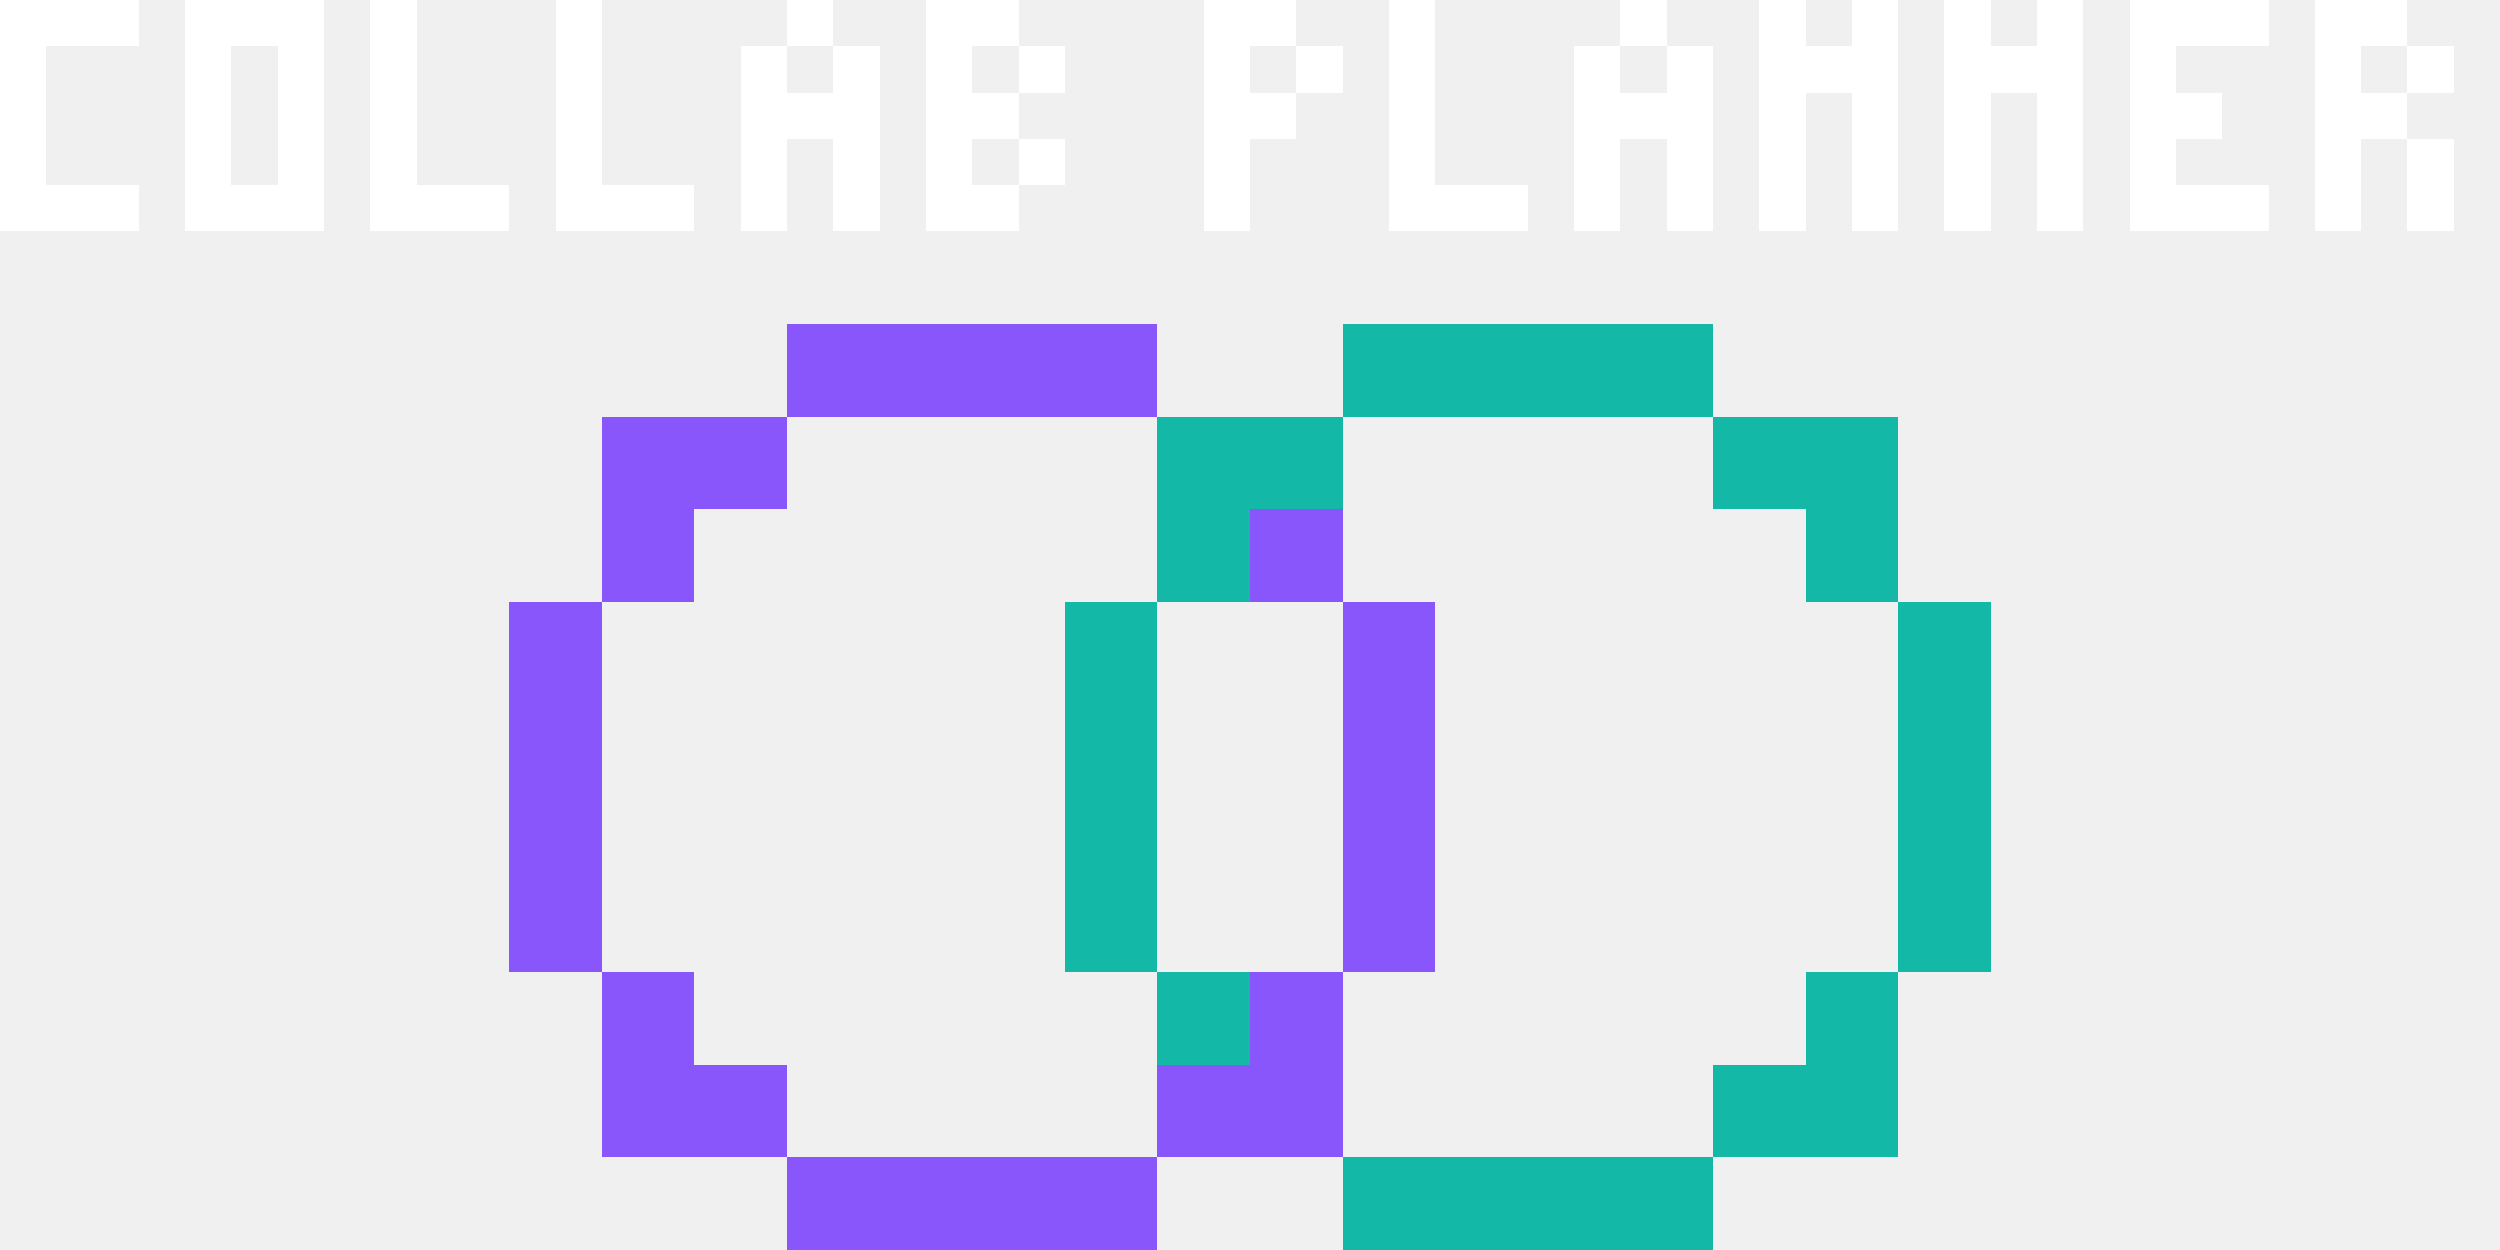
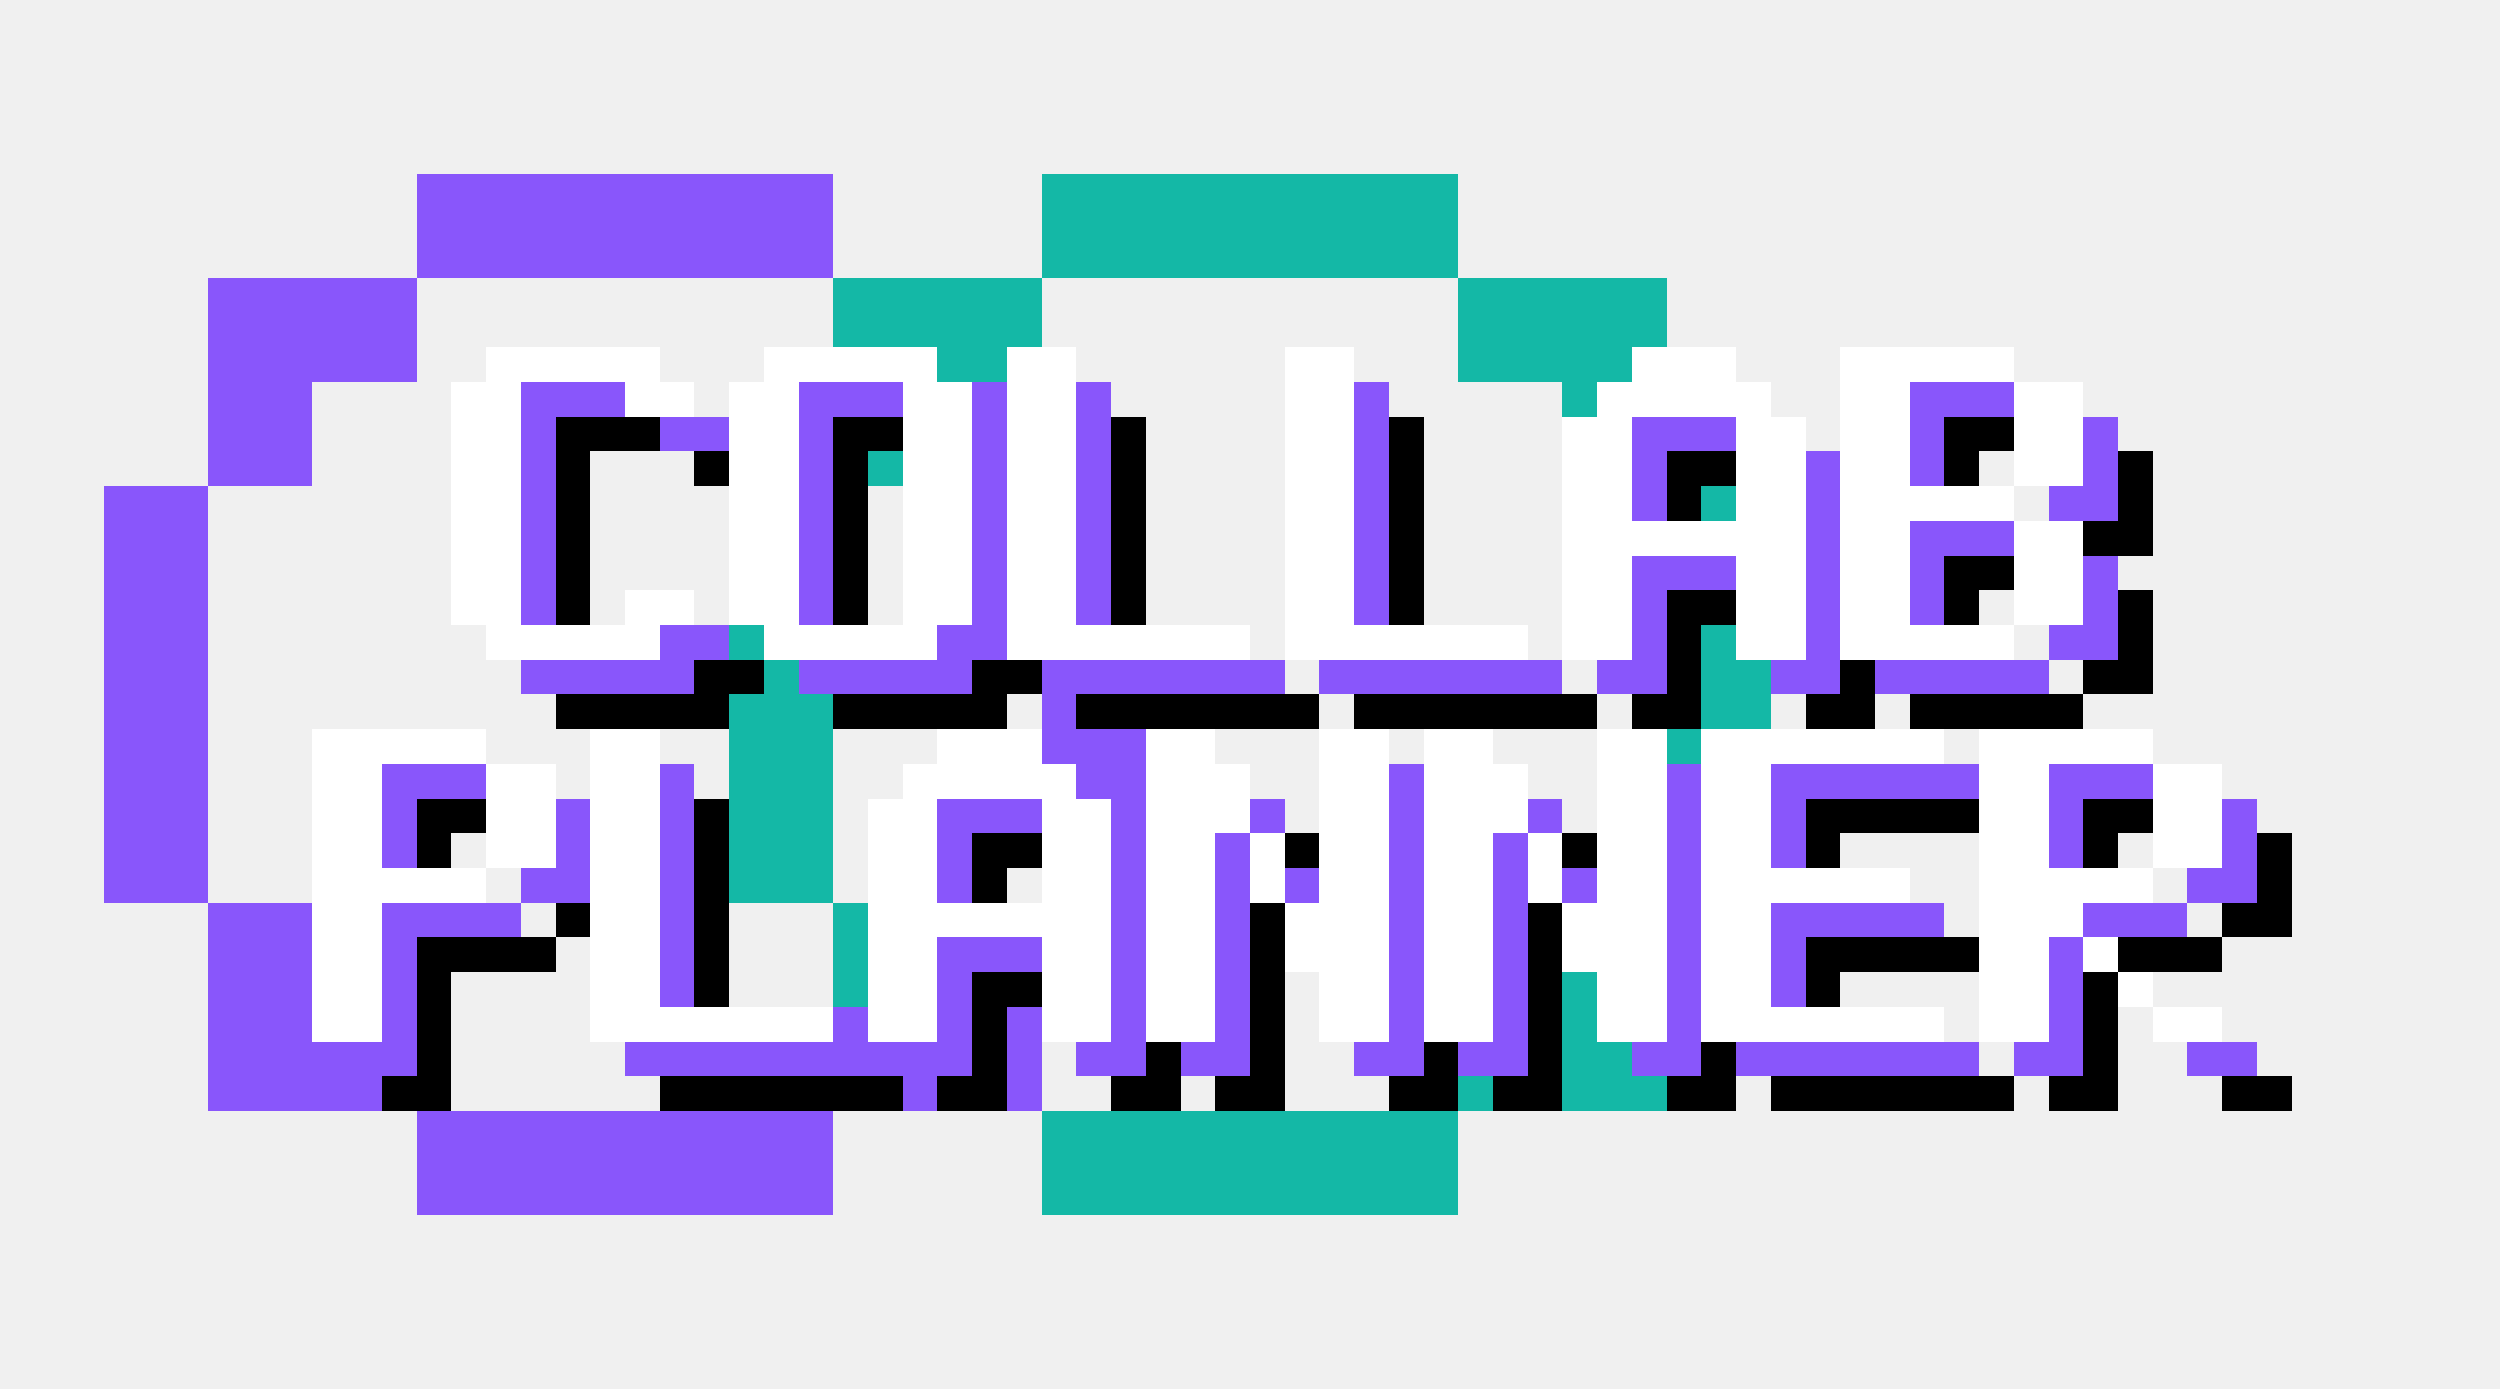
- <svg xmlns="http://www.w3.org/2000/svg" viewBox="0 0 54 27" shape-rendering="crispEdges">
-   <g fill="#ffffff">
-     <rect x="0" y="0" width="3" height="1" />
-     <rect x="0" y="1" width="1" height="3" />
-     <rect x="0" y="4" width="3" height="1" />
-     <rect x="4" y="0" width="3" height="1" />
-     <rect x="4" y="1" width="1" height="3" />
-     <rect x="6" y="1" width="1" height="3" />
-     <rect x="4" y="4" width="3" height="1" />
-     <rect x="8" y="0" width="1" height="5" />
-     <rect x="9" y="4" width="2" height="1" />
-     <rect x="12" y="0" width="1" height="5" />
-     <rect x="13" y="4" width="2" height="1" />
-     <rect x="17" y="0" width="1" height="1" />
-     <rect x="16" y="1" width="1" height="4" />
-     <rect x="18" y="1" width="1" height="4" />
-     <rect x="16" y="2" width="3" height="1" />
-     <rect x="20" y="0" width="1" height="5" />
-     <rect x="21" y="0" width="1" height="1" />
-     <rect x="22" y="1" width="1" height="1" />
-     <rect x="21" y="2" width="1" height="1" />
-     <rect x="22" y="3" width="1" height="1" />
-     <rect x="21" y="4" width="1" height="1" />
-     <rect x="26" y="0" width="1" height="5" />
-     <rect x="27" y="0" width="1" height="1" />
-     <rect x="28" y="1" width="1" height="1" />
-     <rect x="27" y="2" width="1" height="1" />
-     <rect x="30" y="0" width="1" height="5" />
-     <rect x="31" y="4" width="2" height="1" />
-     <rect x="35" y="0" width="1" height="1" />
-     <rect x="34" y="1" width="1" height="4" />
-     <rect x="36" y="1" width="1" height="4" />
-     <rect x="34" y="2" width="3" height="1" />
-     <rect x="38" y="0" width="1" height="5" />
-     <rect x="40" y="0" width="1" height="5" />
-     <rect x="39" y="1" width="1" height="1" />
-     <rect x="42" y="0" width="1" height="5" />
-     <rect x="44" y="0" width="1" height="5" />
-     <rect x="43" y="1" width="1" height="1" />
-     <rect x="46" y="0" width="3" height="1" />
-     <rect x="46" y="1" width="1" height="3" />
-     <rect x="47" y="2" width="1" height="1" />
-     <rect x="46" y="4" width="3" height="1" />
-     <rect x="50" y="0" width="1" height="5" />
-     <rect x="51" y="0" width="1" height="1" />
-     <rect x="52" y="1" width="1" height="1" />
-     <rect x="51" y="2" width="1" height="1" />
-     <rect x="52" y="3" width="1" height="1" />
-     <rect x="52" y="4" width="1" height="1" />
+ <svg xmlns="http://www.w3.org/2000/svg" viewBox="0 0 72 40" shape-rendering="crispEdges">
+   <defs>
+     <g id="g_C">
+       <rect x="1" y="0" width="5" height="1" />
+       <rect x="0" y="1" width="2" height="7" />
+       <rect x="5" y="1" width="2" height="1" />
+       <rect x="5" y="7" width="2" height="1" />
+       <rect x="1" y="8" width="5" height="1" />
+     </g>
+     <g id="g_O">
+       <rect x="1" y="0" width="5" height="1" />
+       <rect x="0" y="1" width="2" height="7" />
+       <rect x="5" y="1" width="2" height="7" />
+       <rect x="1" y="8" width="5" height="1" />
+     </g>
+     <g id="g_L">
+       <rect x="0" y="0" width="2" height="8" />
+       <rect x="0" y="8" width="7" height="1" />
+     </g>
+     <g id="g_A">
+       <rect x="2" y="0" width="3" height="1" />
+       <rect x="1" y="1" width="5" height="1" />
+       <rect x="0" y="2" width="2" height="7" />
+       <rect x="5" y="2" width="2" height="7" />
+       <rect x="2" y="5" width="3" height="1" />
+     </g>
+     <g id="g_B">
+       <rect x="0" y="0" width="5" height="1" />
+       <rect x="0" y="1" width="2" height="7" />
+       <rect x="5" y="1" width="2" height="3" />
+       <rect x="2" y="4" width="3" height="1" />
+       <rect x="5" y="5" width="2" height="3" />
+       <rect x="0" y="8" width="5" height="1" />
+     </g>
+     <g id="g_P">
+       <rect x="0" y="0" width="5" height="1" />
+       <rect x="0" y="1" width="2" height="8" />
+       <rect x="5" y="1" width="2" height="3" />
+       <rect x="2" y="4" width="3" height="1" />
+     </g>
+     <g id="g_N">
+       <rect x="0" y="0" width="2" height="9" />
+       <rect x="5" y="0" width="2" height="9" />
+       <rect x="2" y="1" width="1" height="2" />
+       <rect x="3" y="3" width="1" height="2" />
+       <rect x="4" y="5" width="1" height="2" />
+     </g>
+     <g id="g_E">
+       <rect x="0" y="0" width="7" height="1" />
+       <rect x="0" y="1" width="2" height="7" />
+       <rect x="2" y="4" width="4" height="1" />
+       <rect x="0" y="8" width="7" height="1" />
+     </g>
+     <g id="g_R">
+       <rect x="0" y="0" width="5" height="1" />
+       <rect x="0" y="1" width="2" height="8" />
+       <rect x="5" y="1" width="2" height="3" />
+       <rect x="2" y="4" width="3" height="1" />
+       <rect x="2" y="5" width="1" height="1" />
+       <rect x="3" y="6" width="1" height="1" />
+       <rect x="4" y="7" width="1" height="1" />
+       <rect x="5" y="8" width="2" height="1" />
+     </g>
+   </defs>
+   <g fill="#8956FB">
+     <rect x="12" y="5" width="12" height="3" />
+     <rect x="6" y="8" width="6" height="3" />
+     <rect x="6" y="11" width="3" height="3" />
+     <rect x="3" y="14" width="3" height="12" />
+     <rect x="27" y="11" width="3" height="3" />
+     <rect x="30" y="14" width="3" height="12" />
+     <rect x="27" y="26" width="3" height="3" />
+     <rect x="6" y="26" width="3" height="3" />
+     <rect x="6" y="29" width="6" height="3" />
+     <rect x="12" y="32" width="12" height="3" />
+     <rect x="24" y="29" width="6" height="3" />
+   </g>
+   <g fill="#14b8a6">
+     <rect x="30" y="5" width="12" height="3" />
+     <rect x="42" y="8" width="6" height="3" />
+     <rect x="45" y="11" width="3" height="3" />
+     <rect x="48" y="14" width="3" height="12" />
+     <rect x="24" y="11" width="3" height="3" />
+     <rect x="21" y="14" width="3" height="12" />
+     <rect x="24" y="26" width="3" height="3" />
+     <rect x="45" y="26" width="3" height="3" />
+     <rect x="42" y="29" width="6" height="3" />
+     <rect x="30" y="32" width="12" height="3" />
+     <rect x="24" y="8" width="6" height="3" />
+   </g>
+   <g fill="#000000">
+     <use href="#g_C" x="15" y="12" />
+     <use href="#g_O" x="23" y="12" />
+     <use href="#g_L" x="31" y="12" />
+     <use href="#g_L" x="39" y="12" />
+     <use href="#g_A" x="47" y="12" />
+     <use href="#g_B" x="55" y="12" />
+     <use href="#g_P" x="11" y="23" />
+     <use href="#g_L" x="19" y="23" />
+     <use href="#g_A" x="27" y="23" />
+     <use href="#g_N" x="35" y="23" />
+     <use href="#g_N" x="43" y="23" />
+     <use href="#g_E" x="51" y="23" />
+     <use href="#g_R" x="59" y="23" />
  </g>
  <g fill="#8956FB">
-     <rect x="17" y="7" width="8" height="2" />
-     <rect x="13" y="9" width="4" height="2" />
-     <rect x="13" y="11" width="2" height="2" />
-     <rect x="11" y="13" width="2" height="8" />
-     <rect x="27" y="11" width="2" height="2" />
-     <rect x="29" y="13" width="2" height="8" />
-     <rect x="27" y="21" width="2" height="2" />
-     <rect x="13" y="21" width="2" height="2" />
-     <rect x="13" y="23" width="4" height="2" />
-     <rect x="17" y="25" width="8" height="2" />
-     <rect x="25" y="23" width="4" height="2" />
+     <use href="#g_C" x="14" y="11" />
+     <use href="#g_O" x="22" y="11" />
+     <use href="#g_L" x="30" y="11" />
+     <use href="#g_L" x="38" y="11" />
+     <use href="#g_A" x="46" y="11" />
+     <use href="#g_B" x="54" y="11" />
+     <use href="#g_P" x="10" y="22" />
+     <use href="#g_L" x="18" y="22" />
+     <use href="#g_A" x="26" y="22" />
+     <use href="#g_N" x="34" y="22" />
+     <use href="#g_N" x="42" y="22" />
+     <use href="#g_E" x="50" y="22" />
+     <use href="#g_R" x="58" y="22" />
  </g>
-   <g fill="#14b8a6">
-     <rect x="29" y="7" width="8" height="2" />
-     <rect x="37" y="9" width="4" height="2" />
-     <rect x="39" y="11" width="2" height="2" />
-     <rect x="41" y="13" width="2" height="8" />
-     <rect x="25" y="11" width="2" height="2" />
-     <rect x="23" y="13" width="2" height="8" />
-     <rect x="25" y="21" width="2" height="2" />
-     <rect x="39" y="21" width="2" height="2" />
-     <rect x="37" y="23" width="4" height="2" />
-     <rect x="29" y="25" width="8" height="2" />
-     <rect x="25" y="9" width="4" height="2" />
+   <g fill="#ffffff">
+     <use href="#g_C" x="13" y="10" />
+     <use href="#g_O" x="21" y="10" />
+     <use href="#g_L" x="29" y="10" />
+     <use href="#g_L" x="37" y="10" />
+     <use href="#g_A" x="45" y="10" />
+     <use href="#g_B" x="53" y="10" />
+     <use href="#g_P" x="9" y="21" />
+     <use href="#g_L" x="17" y="21" />
+     <use href="#g_A" x="25" y="21" />
+     <use href="#g_N" x="33" y="21" />
+     <use href="#g_N" x="41" y="21" />
+     <use href="#g_E" x="49" y="21" />
+     <use href="#g_R" x="57" y="21" />
  </g>
</svg>
